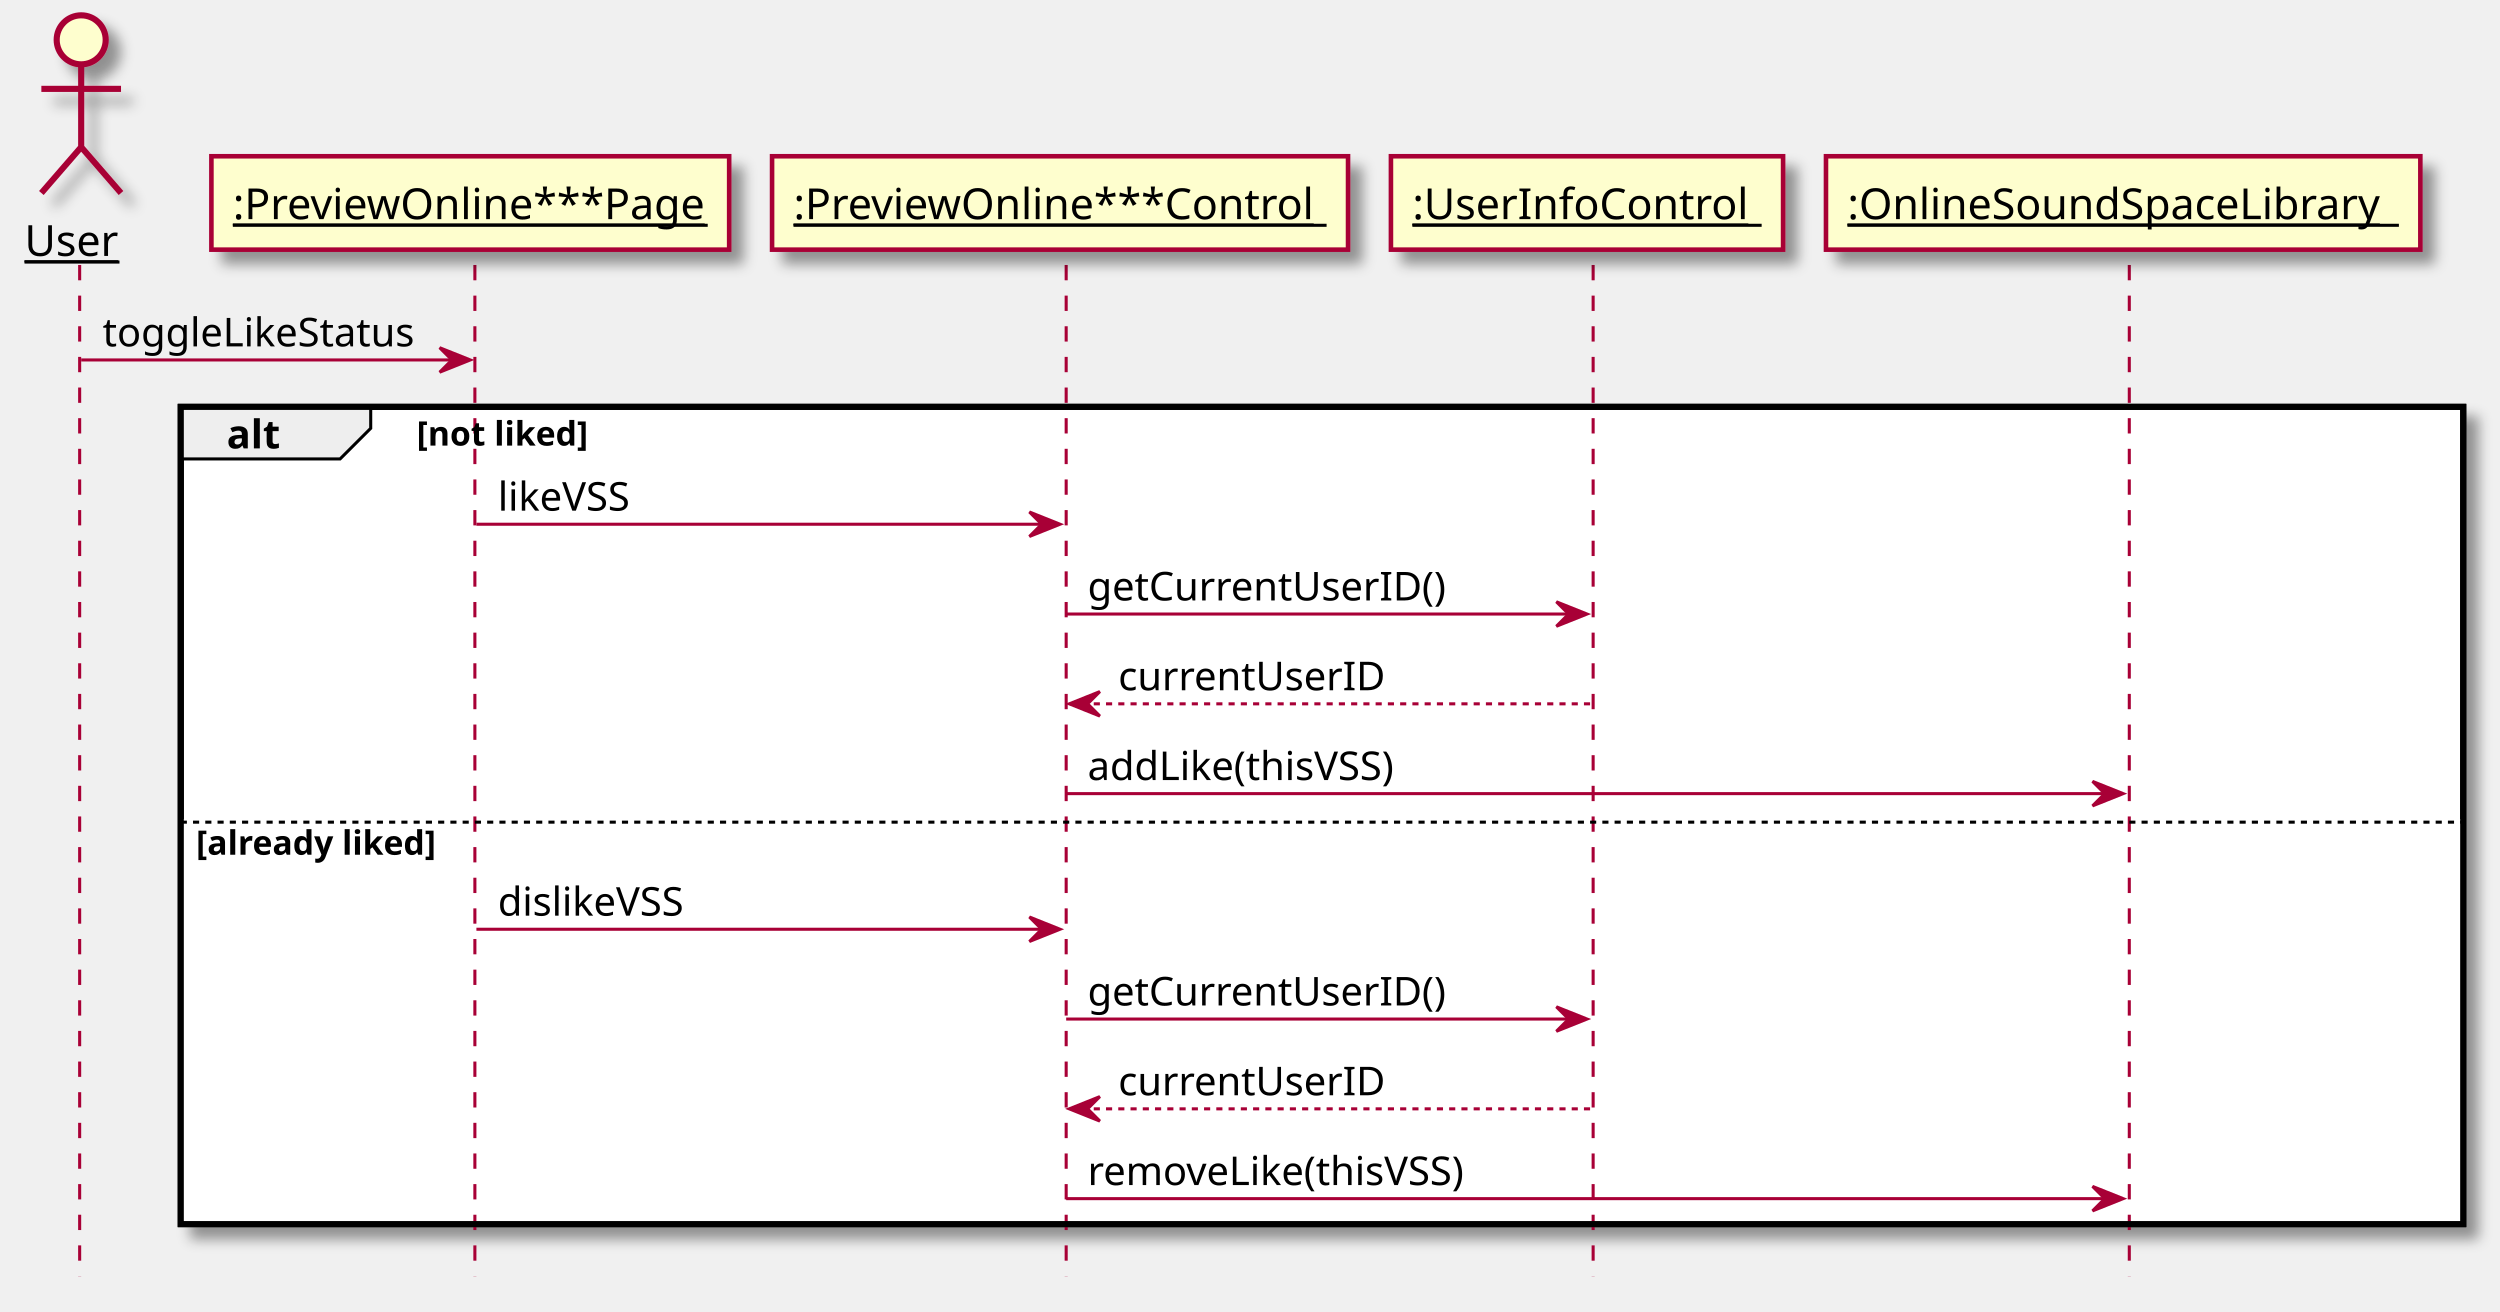
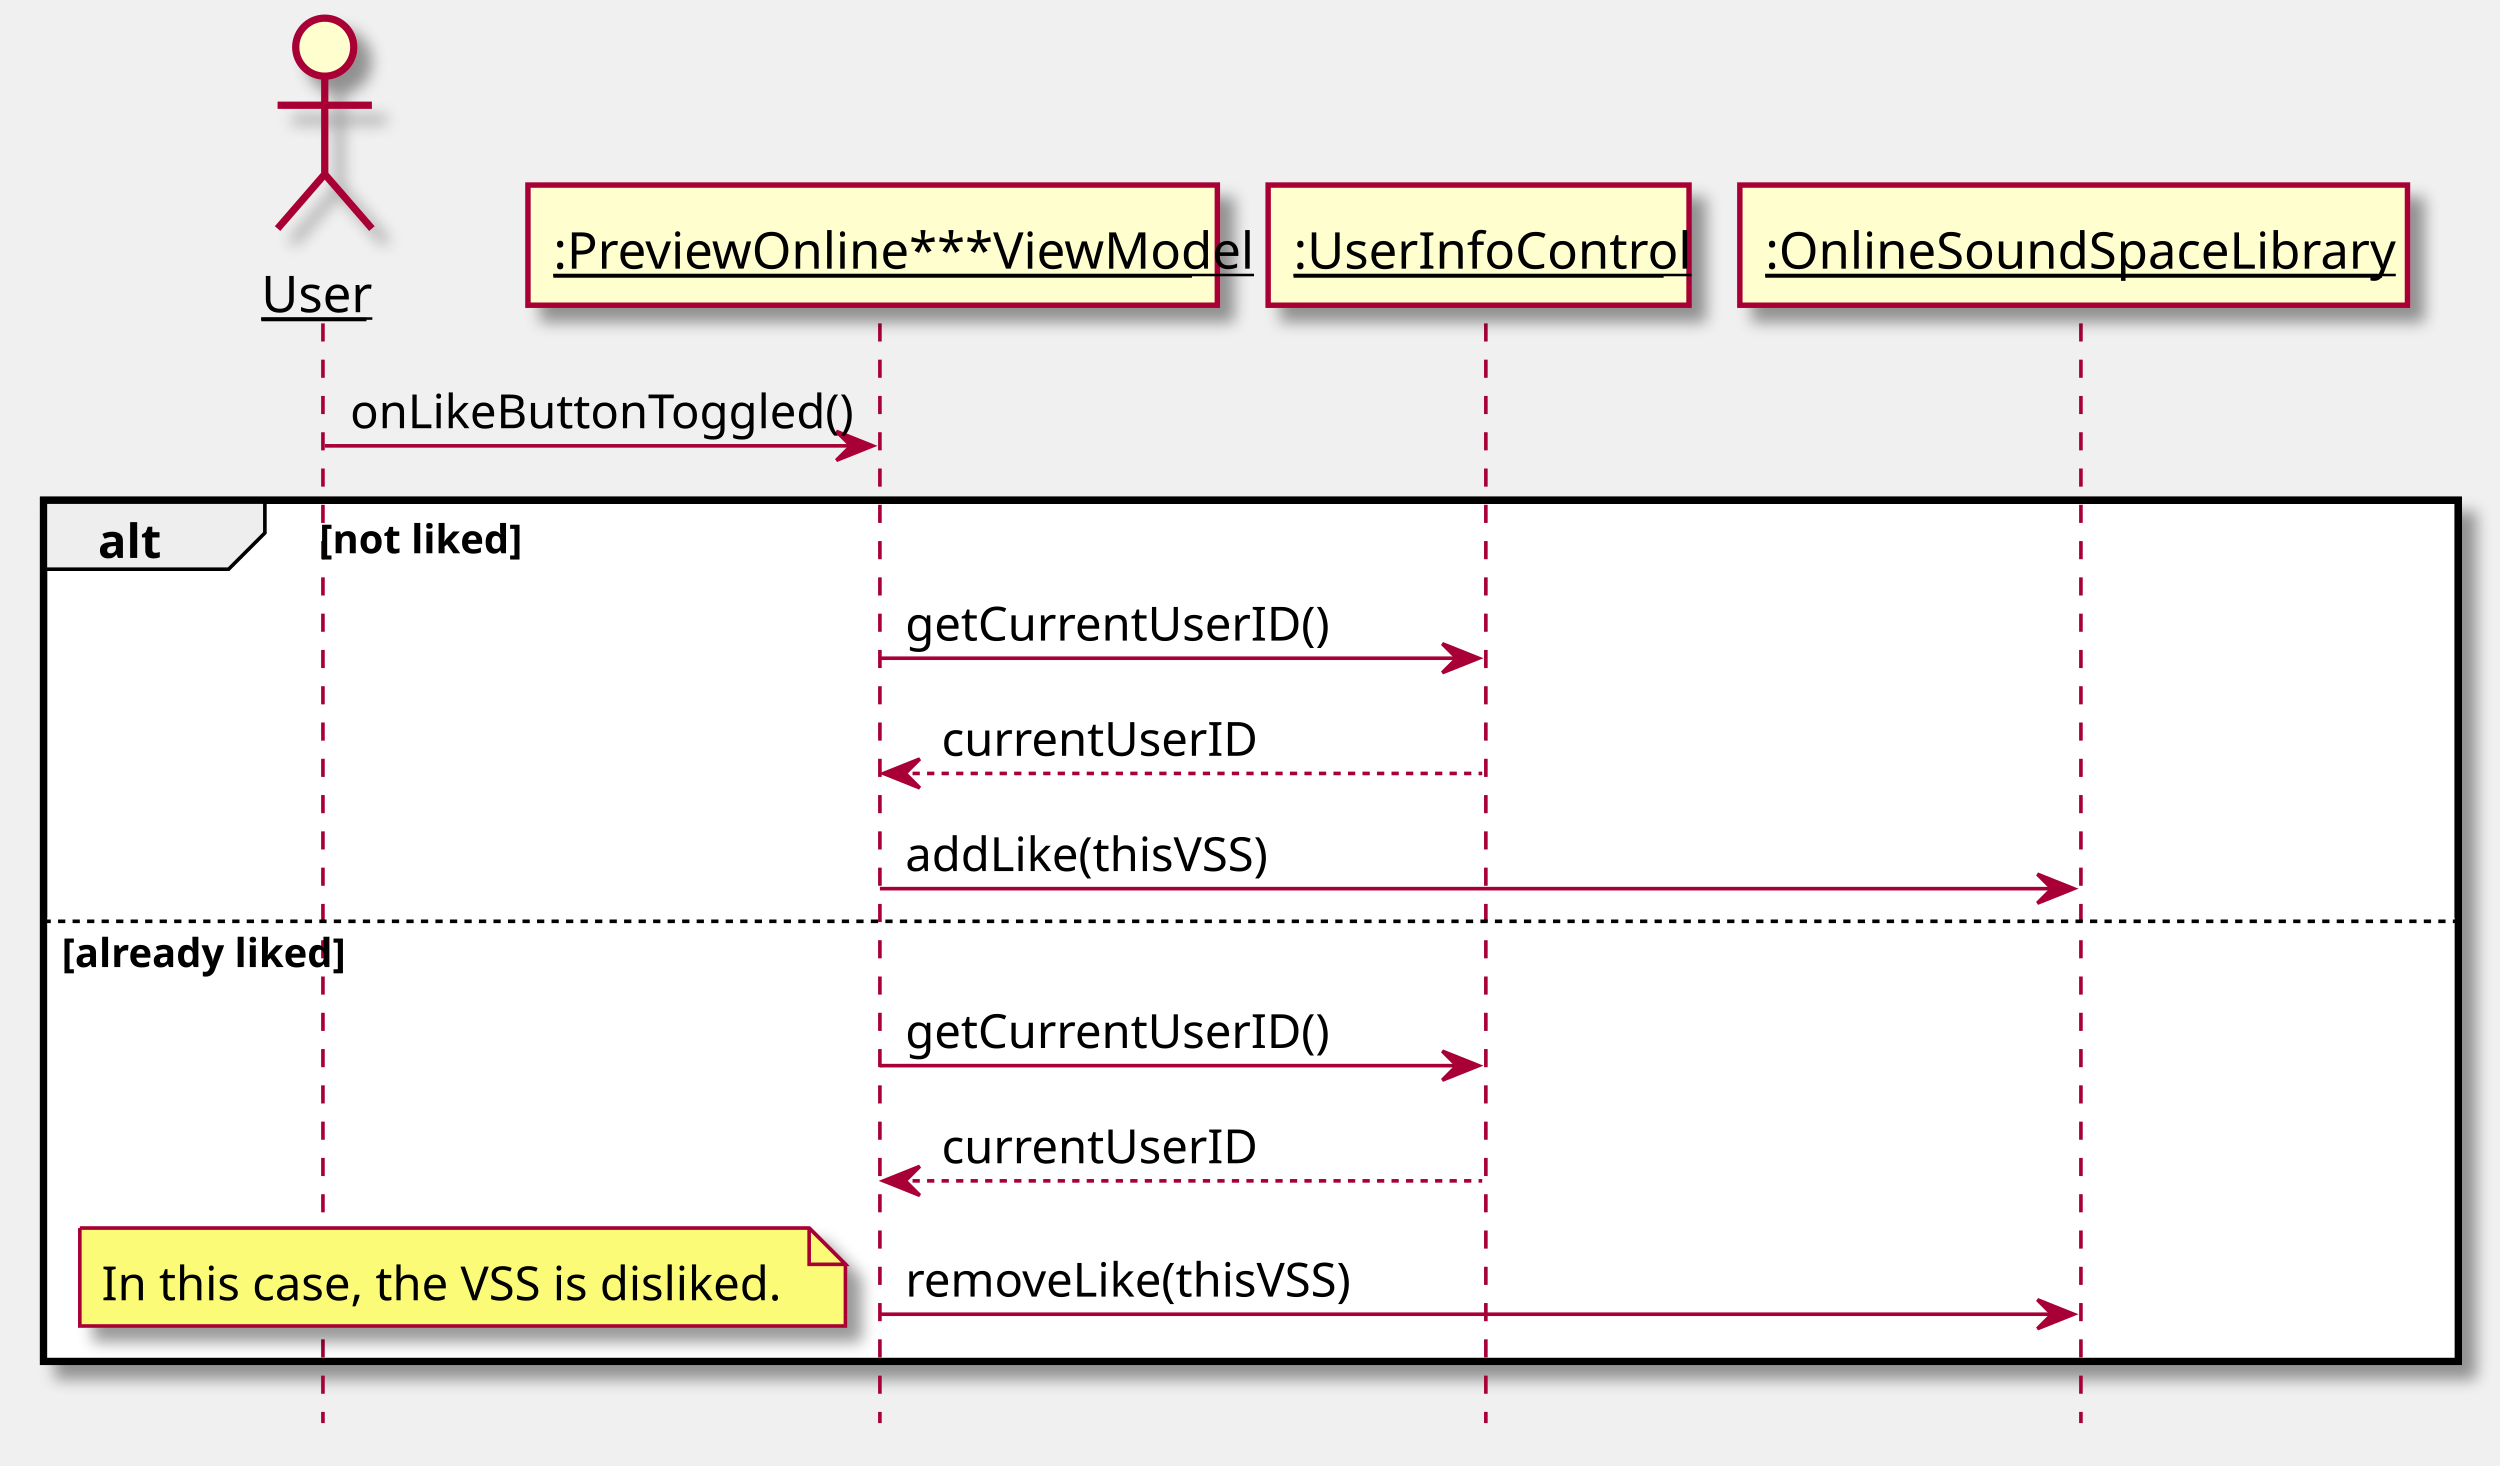
- <svg xmlns="http://www.w3.org/2000/svg" contentScriptType="application/ecmascript" contentStyleType="text/css" height="428px" preserveAspectRatio="none" style="width:816px;height:428px;" version="1.1" viewBox="0 0 816 428" width="816px" zoomAndPan="magnify">
+ <svg xmlns="http://www.w3.org/2000/svg" contentScriptType="application/ecmascript" contentStyleType="text/css" height="404px" preserveAspectRatio="none" style="width:689px;height:404px;" version="1.1" viewBox="0 0 689 404" width="689px" zoomAndPan="magnify">
  <defs>
-     <filter height="300%" id="f1whfw1oa9omga" width="300%" x="-1" y="-1">
+     <filter height="300%" id="f1dcevkypopubj" width="300%" x="-1" y="-1">
      <feGaussianBlur result="blurOut" stdDeviation="2.0" />
      <feColorMatrix in="blurOut" result="blurOut2" type="matrix" values="0 0 0 0 0 0 0 0 0 0 0 0 0 0 0 0 0 0 .4 0" />
      <feOffset dx="4.0" dy="4.0" in="blurOut2" result="blurOut3" />
      <feBlend in="SourceGraphic" in2="blurOut3" mode="normal" />
    </filter>
  </defs>
  <g>
-     <rect fill="#FFFFFF" filter="url(#f1whfw1oa9omga)" height="266.75" style="stroke: #000000; stroke-width: 2.0;" width="745" x="59" y="132.799" />
-     <rect fill="#FFFFFF" height="132.197" style="stroke: none; stroke-width: 1.0;" width="745" x="59" y="267.352" />
-     <line style="stroke: #A80036; stroke-width: 1.0; stroke-dasharray: 5.0,5.0;" x1="26" x2="26" y1="86.488" y2="416.549" />
-     <line style="stroke: #A80036; stroke-width: 1.0; stroke-dasharray: 5.0,5.0;" x1="155" x2="155" y1="86.488" y2="416.549" />
-     <line style="stroke: #A80036; stroke-width: 1.0; stroke-dasharray: 5.0,5.0;" x1="348" x2="348" y1="86.488" y2="416.549" />
-     <line style="stroke: #A80036; stroke-width: 1.0; stroke-dasharray: 5.0,5.0;" x1="520" x2="520" y1="86.488" y2="416.549" />
-     <line style="stroke: #A80036; stroke-width: 1.0; stroke-dasharray: 5.0,5.0;" x1="695" x2="695" y1="86.488" y2="416.549" />
-     <text fill="#000000" font-family="sans-serif" font-size="14" lengthAdjust="spacingAndGlyphs" text-decoration="underline" textLength="31" x="8" y="83.535">User</text>
-     <line style="stroke: #000000; stroke-width: 1.0;" x1="8" x2="39" y1="85.535" y2="85.535" />
-     <ellipse cx="26.5" cy="13" fill="#FEFECE" filter="url(#f1whfw1oa9omga)" rx="8" ry="8" style="stroke: #A80036; stroke-width: 2.0;" />
-     <path d="M26.5,21 L26.5,48 M13.5,29 L39.5,29 M26.5,48 L13.5,63 M26.5,48 L39.5,63 " fill="none" filter="url(#f1whfw1oa9omga)" style="stroke: #A80036; stroke-width: 2.0;" />
-     <rect fill="#FEFECE" filter="url(#f1whfw1oa9omga)" height="30.488" style="stroke: #A80036; stroke-width: 1.5;" width="169" x="69" y="51" />
-     <text fill="#000000" font-family="sans-serif" font-size="14" lengthAdjust="spacingAndGlyphs" text-decoration="underline" textLength="155" x="76" y="71.535">:PreviewOnline***Page</text>
-     <line style="stroke: #000000; stroke-width: 1.0;" x1="76" x2="231" y1="73.535" y2="73.535" />
-     <rect fill="#FEFECE" filter="url(#f1whfw1oa9omga)" height="30.488" style="stroke: #A80036; stroke-width: 1.5;" width="188" x="252" y="51" />
-     <text fill="#000000" font-family="sans-serif" font-size="14" lengthAdjust="spacingAndGlyphs" text-decoration="underline" textLength="174" x="259" y="71.535">:PreviewOnline***Control</text>
-     <line style="stroke: #000000; stroke-width: 1.0;" x1="259" x2="433" y1="73.535" y2="73.535" />
-     <rect fill="#FEFECE" filter="url(#f1whfw1oa9omga)" height="30.488" style="stroke: #A80036; stroke-width: 1.5;" width="128" x="454" y="51" />
-     <text fill="#000000" font-family="sans-serif" font-size="14" lengthAdjust="spacingAndGlyphs" text-decoration="underline" textLength="114" x="461" y="71.535">:UserInfoControl</text>
-     <line style="stroke: #000000; stroke-width: 1.0;" x1="461" x2="575" y1="73.535" y2="73.535" />
-     <rect fill="#FEFECE" filter="url(#f1whfw1oa9omga)" height="30.488" style="stroke: #A80036; stroke-width: 1.5;" width="194" x="596" y="51" />
-     <text fill="#000000" font-family="sans-serif" font-size="14" lengthAdjust="spacingAndGlyphs" text-decoration="underline" textLength="180" x="603" y="71.535">:OnlineSoundSpaceLibrary</text>
-     <line style="stroke: #000000; stroke-width: 1.0;" x1="603" x2="783" y1="73.535" y2="73.535" />
-     <polygon fill="#A80036" points="143.5,113.488,153.5,117.488,143.5,121.488,147.5,117.488" style="stroke: #A80036; stroke-width: 1.0;" />
-     <line style="stroke: #A80036; stroke-width: 1.0;" x1="26.5" x2="149.5" y1="117.488" y2="117.488" />
-     <text fill="#000000" font-family="sans-serif" font-size="13" lengthAdjust="spacingAndGlyphs" textLength="105" x="33.5" y="113.057">toggleLikeStatus</text>
-     <path d="M59,132.799 L121,132.799 L121,139.799 L111,149.799 L59,149.799 L59,132.799 " fill="#EEEEEE" style="stroke: #000000; stroke-width: 1.0;" />
-     <rect fill="none" height="266.75" style="stroke: #000000; stroke-width: 2.0;" width="745" x="59" y="132.799" />
-     <text fill="#000000" font-family="sans-serif" font-size="13" font-weight="bold" lengthAdjust="spacingAndGlyphs" textLength="17" x="74" y="146.367">alt</text>
-     <text fill="#000000" font-family="sans-serif" font-size="11" font-weight="bold" lengthAdjust="spacingAndGlyphs" textLength="58" x="136" y="145.434">[not liked]</text>
-     <polygon fill="#A80036" points="336,167.109,346,171.109,336,175.109,340,171.109" style="stroke: #A80036; stroke-width: 1.0;" />
-     <line style="stroke: #A80036; stroke-width: 1.0;" x1="155.5" x2="342" y1="171.109" y2="171.109" />
-     <text fill="#000000" font-family="sans-serif" font-size="13" lengthAdjust="spacingAndGlyphs" textLength="45" x="162.5" y="166.678">likeVSS</text>
-     <polygon fill="#A80036" points="508,196.42,518,200.42,508,204.42,512,200.42" style="stroke: #A80036; stroke-width: 1.0;" />
-     <line style="stroke: #A80036; stroke-width: 1.0;" x1="348" x2="514" y1="200.42" y2="200.42" />
-     <text fill="#000000" font-family="sans-serif" font-size="13" lengthAdjust="spacingAndGlyphs" textLength="117" x="355" y="195.988">getCurrentUserID()</text>
-     <polygon fill="#A80036" points="359,225.731,349,229.731,359,233.731,355,229.731" style="stroke: #A80036; stroke-width: 1.0;" />
-     <line style="stroke: #A80036; stroke-width: 1.0; stroke-dasharray: 2.0,2.0;" x1="353" x2="519" y1="229.731" y2="229.731" />
-     <text fill="#000000" font-family="sans-serif" font-size="13" lengthAdjust="spacingAndGlyphs" textLength="87" x="365" y="225.299">currentUserID</text>
-     <polygon fill="#A80036" points="683,255.041,693,259.041,683,263.041,687,259.041" style="stroke: #A80036; stroke-width: 1.0;" />
-     <line style="stroke: #A80036; stroke-width: 1.0;" x1="348" x2="689" y1="259.041" y2="259.041" />
-     <text fill="#000000" font-family="sans-serif" font-size="13" lengthAdjust="spacingAndGlyphs" textLength="103" x="355" y="254.609">addLike(thisVSS)</text>
-     <line style="stroke: #000000; stroke-width: 1.0; stroke-dasharray: 2.0,2.0;" x1="59" x2="804" y1="268.352" y2="268.352" />
-     <text fill="#000000" font-family="sans-serif" font-size="11" font-weight="bold" lengthAdjust="spacingAndGlyphs" textLength="80" x="64" y="278.986">[already liked]</text>
-     <polygon fill="#A80036" points="336,299.307,346,303.307,336,307.307,340,303.307" style="stroke: #A80036; stroke-width: 1.0;" />
-     <line style="stroke: #A80036; stroke-width: 1.0;" x1="155.5" x2="342" y1="303.307" y2="303.307" />
-     <text fill="#000000" font-family="sans-serif" font-size="13" lengthAdjust="spacingAndGlyphs" textLength="64" x="162.5" y="298.875">dislikeVSS</text>
-     <polygon fill="#A80036" points="508,328.617,518,332.617,508,336.617,512,332.617" style="stroke: #A80036; stroke-width: 1.0;" />
-     <line style="stroke: #A80036; stroke-width: 1.0;" x1="348" x2="514" y1="332.617" y2="332.617" />
-     <text fill="#000000" font-family="sans-serif" font-size="13" lengthAdjust="spacingAndGlyphs" textLength="117" x="355" y="328.185">getCurrentUserID()</text>
-     <polygon fill="#A80036" points="359,357.928,349,361.928,359,365.928,355,361.928" style="stroke: #A80036; stroke-width: 1.0;" />
-     <line style="stroke: #A80036; stroke-width: 1.0; stroke-dasharray: 2.0,2.0;" x1="353" x2="519" y1="361.928" y2="361.928" />
-     <text fill="#000000" font-family="sans-serif" font-size="13" lengthAdjust="spacingAndGlyphs" textLength="87" x="365" y="357.496">currentUserID</text>
-     <polygon fill="#A80036" points="683,387.238,693,391.238,683,395.238,687,391.238" style="stroke: #A80036; stroke-width: 1.0;" />
-     <line style="stroke: #A80036; stroke-width: 1.0;" x1="348" x2="689" y1="391.238" y2="391.238" />
-     <text fill="#000000" font-family="sans-serif" font-size="13" lengthAdjust="spacingAndGlyphs" textLength="126" x="355" y="386.807">removeLike(thisVSS)</text>
+     <rect fill="#FFFFFF" filter="url(#f1dcevkypopubj)" height="237.327" style="stroke: #000000; stroke-width: 2.0;" width="665.5" x="12" y="137.875" />
+     <rect fill="#FFFFFF" height="122.286" style="stroke: none; stroke-width: 1.0;" width="665.5" x="12" y="252.915" />
+     <line style="stroke: #A80036; stroke-width: 1.0; stroke-dasharray: 5.0,5.0;" x1="89" x2="89" y1="89.12" y2="392.201" />
+     <line style="stroke: #A80036; stroke-width: 1.0; stroke-dasharray: 5.0,5.0;" x1="242.5" x2="242.5" y1="89.12" y2="392.201" />
+     <line style="stroke: #A80036; stroke-width: 1.0; stroke-dasharray: 5.0,5.0;" x1="409.5" x2="409.5" y1="89.12" y2="392.201" />
+     <line style="stroke: #A80036; stroke-width: 1.0; stroke-dasharray: 5.0,5.0;" x1="573.5" x2="573.5" y1="89.12" y2="392.201" />
+     <text fill="#000000" font-family="sans-serif" font-size="14" lengthAdjust="spacingAndGlyphs" text-decoration="underline" textLength="29" x="72" y="86.044">User</text>
+     <line style="stroke: #000000; stroke-width: 1.0;" x1="72" x2="101" y1="88.044" y2="88.044" />
+     <ellipse cx="89.5" cy="13" fill="#FEFECE" filter="url(#f1dcevkypopubj)" rx="8" ry="8" style="stroke: #A80036; stroke-width: 2.0;" />
+     <path d="M89.5,21 L89.5,48 M76.5,29 L102.5,29 M89.5,48 L76.5,63 M89.5,48 L102.5,63 " fill="none" filter="url(#f1dcevkypopubj)" style="stroke: #A80036; stroke-width: 2.0;" />
+     <rect fill="#FEFECE" filter="url(#f1dcevkypopubj)" height="33.12" style="stroke: #A80036; stroke-width: 1.5;" width="190" x="145.5" y="51" />
+     <text fill="#000000" font-family="sans-serif" font-size="14" lengthAdjust="spacingAndGlyphs" text-decoration="underline" textLength="176" x="152.5" y="74.044">:PreviewOnline***ViewModel</text>
+     <line style="stroke: #000000; stroke-width: 1.0;" x1="152.5" x2="328.5" y1="76.044" y2="76.044" />
+     <rect fill="#FEFECE" filter="url(#f1dcevkypopubj)" height="33.12" style="stroke: #A80036; stroke-width: 1.5;" width="116" x="349.5" y="51" />
+     <text fill="#000000" font-family="sans-serif" font-size="14" lengthAdjust="spacingAndGlyphs" text-decoration="underline" textLength="102" x="356.5" y="74.044">:UserInfoControl</text>
+     <line style="stroke: #000000; stroke-width: 1.0;" x1="356.5" x2="458.5" y1="76.044" y2="76.044" />
+     <rect fill="#FEFECE" filter="url(#f1dcevkypopubj)" height="33.12" style="stroke: #A80036; stroke-width: 1.5;" width="184" x="479.5" y="51" />
+     <text fill="#000000" font-family="sans-serif" font-size="14" lengthAdjust="spacingAndGlyphs" text-decoration="underline" textLength="170" x="486.5" y="74.044">:OnlineSoundSpaceLibrary</text>
+     <line style="stroke: #000000; stroke-width: 1.0;" x1="486.5" x2="656.5" y1="76.044" y2="76.044" />
+     <polygon fill="#A80036" points="230.5,118.874,240.5,122.874,230.5,126.874,234.5,122.874" style="stroke: #A80036; stroke-width: 1.0;" />
+     <line style="stroke: #A80036; stroke-width: 1.0;" x1="89.5" x2="236.5" y1="122.874" y2="122.874" />
+     <text fill="#000000" font-family="sans-serif" font-size="13" lengthAdjust="spacingAndGlyphs" textLength="129" x="96.5" y="118.018">onLikeButtonToggled()</text>
+     <path d="M12,137.875 L73,137.875 L73,146.875 L63,156.875 L12,156.875 L12,137.875 " fill="#EEEEEE" style="stroke: #000000; stroke-width: 1.0;" />
+     <rect fill="none" height="237.327" style="stroke: #000000; stroke-width: 2.0;" width="665.5" x="12" y="137.875" />
+     <text fill="#000000" font-family="sans-serif" font-size="13" font-weight="bold" lengthAdjust="spacingAndGlyphs" textLength="16" x="27" y="153.773">alt</text>
+     <text fill="#000000" font-family="sans-serif" font-size="11" font-weight="bold" lengthAdjust="spacingAndGlyphs" textLength="56" x="88" y="152.481">[not liked]</text>
+     <polygon fill="#A80036" points="397.5,177.406,407.5,181.406,397.5,185.406,401.5,181.406" style="stroke: #A80036; stroke-width: 1.0;" />
+     <line style="stroke: #A80036; stroke-width: 1.0;" x1="242.5" x2="403.5" y1="181.406" y2="181.406" />
+     <text fill="#000000" font-family="sans-serif" font-size="13" lengthAdjust="spacingAndGlyphs" textLength="107" x="249.5" y="176.55">getCurrentUserID()</text>
+     <polygon fill="#A80036" points="253.5,209.161,243.5,213.161,253.5,217.161,249.5,213.161" style="stroke: #A80036; stroke-width: 1.0;" />
+     <line style="stroke: #A80036; stroke-width: 1.0; stroke-dasharray: 2.0,2.0;" x1="247.5" x2="408.5" y1="213.161" y2="213.161" />
+     <text fill="#000000" font-family="sans-serif" font-size="13" lengthAdjust="spacingAndGlyphs" textLength="79" x="259.5" y="208.304">currentUserID</text>
+     <polygon fill="#A80036" points="561.5,240.915,571.5,244.915,561.5,248.915,565.5,244.915" style="stroke: #A80036; stroke-width: 1.0;" />
+     <line style="stroke: #A80036; stroke-width: 1.0;" x1="242.5" x2="567.5" y1="244.915" y2="244.915" />
+     <text fill="#000000" font-family="sans-serif" font-size="13" lengthAdjust="spacingAndGlyphs" textLength="101" x="249.5" y="240.059">addLike(thisVSS)</text>
+     <line style="stroke: #000000; stroke-width: 1.0; stroke-dasharray: 2.0,2.0;" x1="12" x2="677.5" y1="253.915" y2="253.915" />
+     <text fill="#000000" font-family="sans-serif" font-size="11" font-weight="bold" lengthAdjust="spacingAndGlyphs" textLength="78" x="17" y="266.521">[already liked]</text>
+     <polygon fill="#A80036" points="397.5,289.692,407.5,293.692,397.5,297.692,401.5,293.692" style="stroke: #A80036; stroke-width: 1.0;" />
+     <line style="stroke: #A80036; stroke-width: 1.0;" x1="242.5" x2="403.5" y1="293.692" y2="293.692" />
+     <text fill="#000000" font-family="sans-serif" font-size="13" lengthAdjust="spacingAndGlyphs" textLength="107" x="249.5" y="288.836">getCurrentUserID()</text>
+     <polygon fill="#A80036" points="253.5,321.447,243.5,325.447,253.5,329.447,249.5,325.447" style="stroke: #A80036; stroke-width: 1.0;" />
+     <line style="stroke: #A80036; stroke-width: 1.0; stroke-dasharray: 2.0,2.0;" x1="247.5" x2="408.5" y1="325.447" y2="325.447" />
+     <text fill="#000000" font-family="sans-serif" font-size="13" lengthAdjust="spacingAndGlyphs" textLength="79" x="259.5" y="320.59">currentUserID</text>
+     <polygon fill="#A80036" points="561.5,358.201,571.5,362.201,561.5,366.201,565.5,362.201" style="stroke: #A80036; stroke-width: 1.0;" />
+     <line style="stroke: #A80036; stroke-width: 1.0;" x1="242.5" x2="567.5" y1="362.201" y2="362.201" />
+     <text fill="#000000" font-family="sans-serif" font-size="13" lengthAdjust="spacingAndGlyphs" textLength="121" x="249.5" y="357.345">removeLike(thisVSS)</text>
+     <path d="M22,338.447 L22,365.447 L233,365.447 L233,348.447 L223,338.447 L22,338.447 " fill="#FBFB77" filter="url(#f1dcevkypopubj)" style="stroke: #A80036; stroke-width: 1.0;" />
+     <path d="M223,338.447 L223,348.447 L233,348.447 L223,338.447 " fill="#FBFB77" style="stroke: #A80036; stroke-width: 1.0;" />
+     <text fill="#000000" font-family="sans-serif" font-size="13" lengthAdjust="spacingAndGlyphs" textLength="190" x="28" y="358.345">In this case, the VSS is disliked.</text>
  </g>
</svg>
